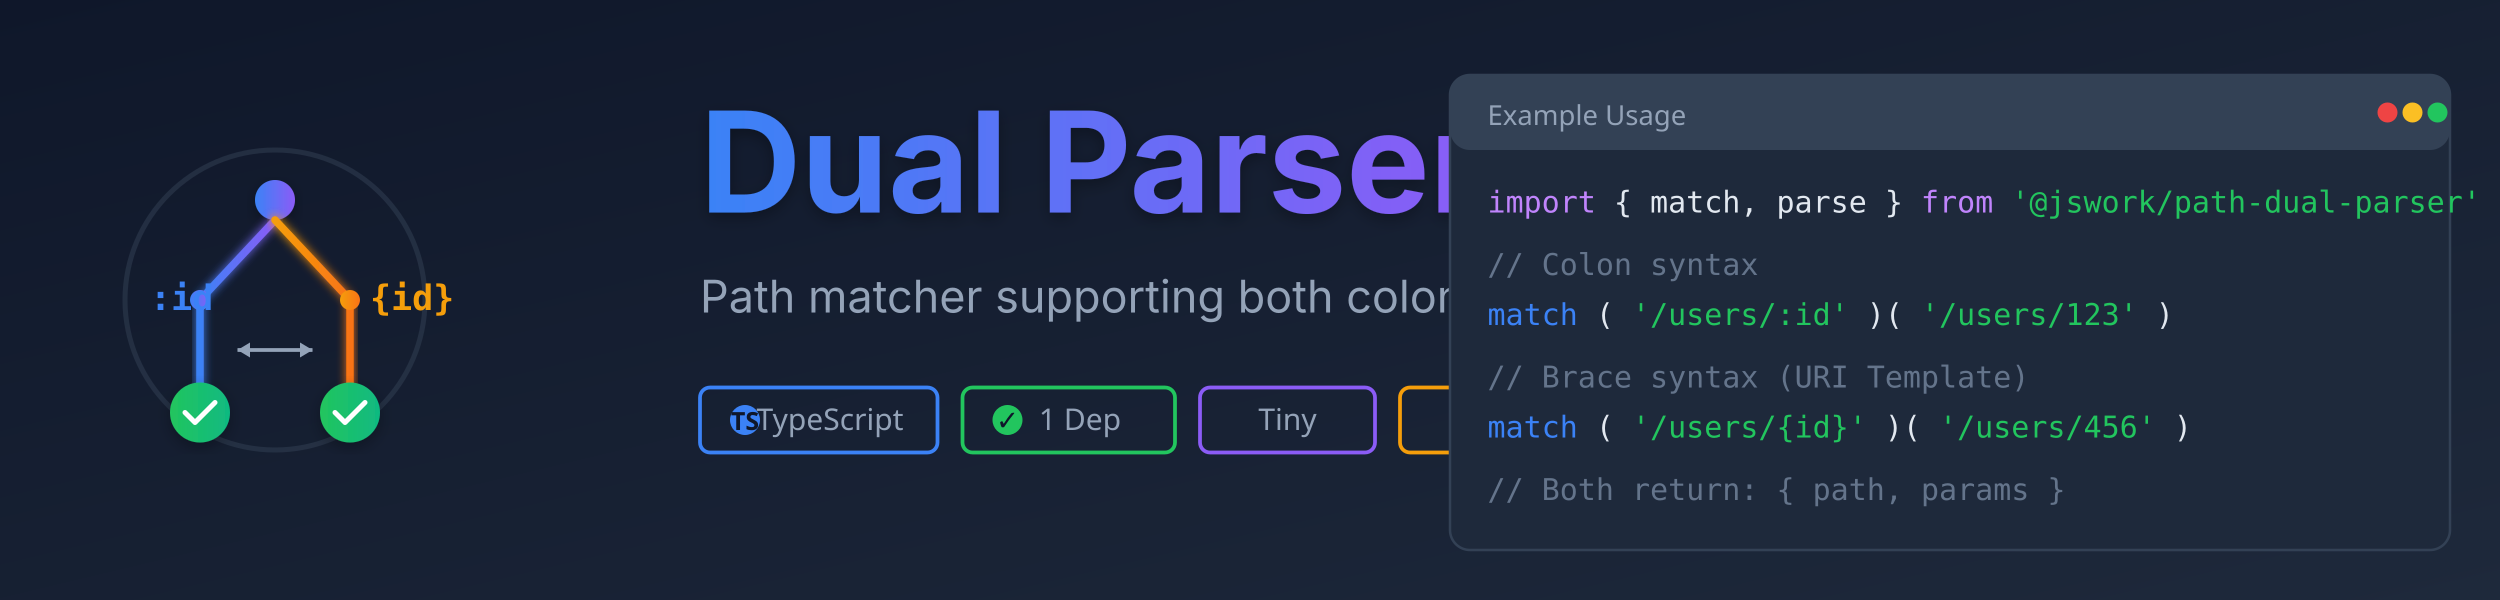
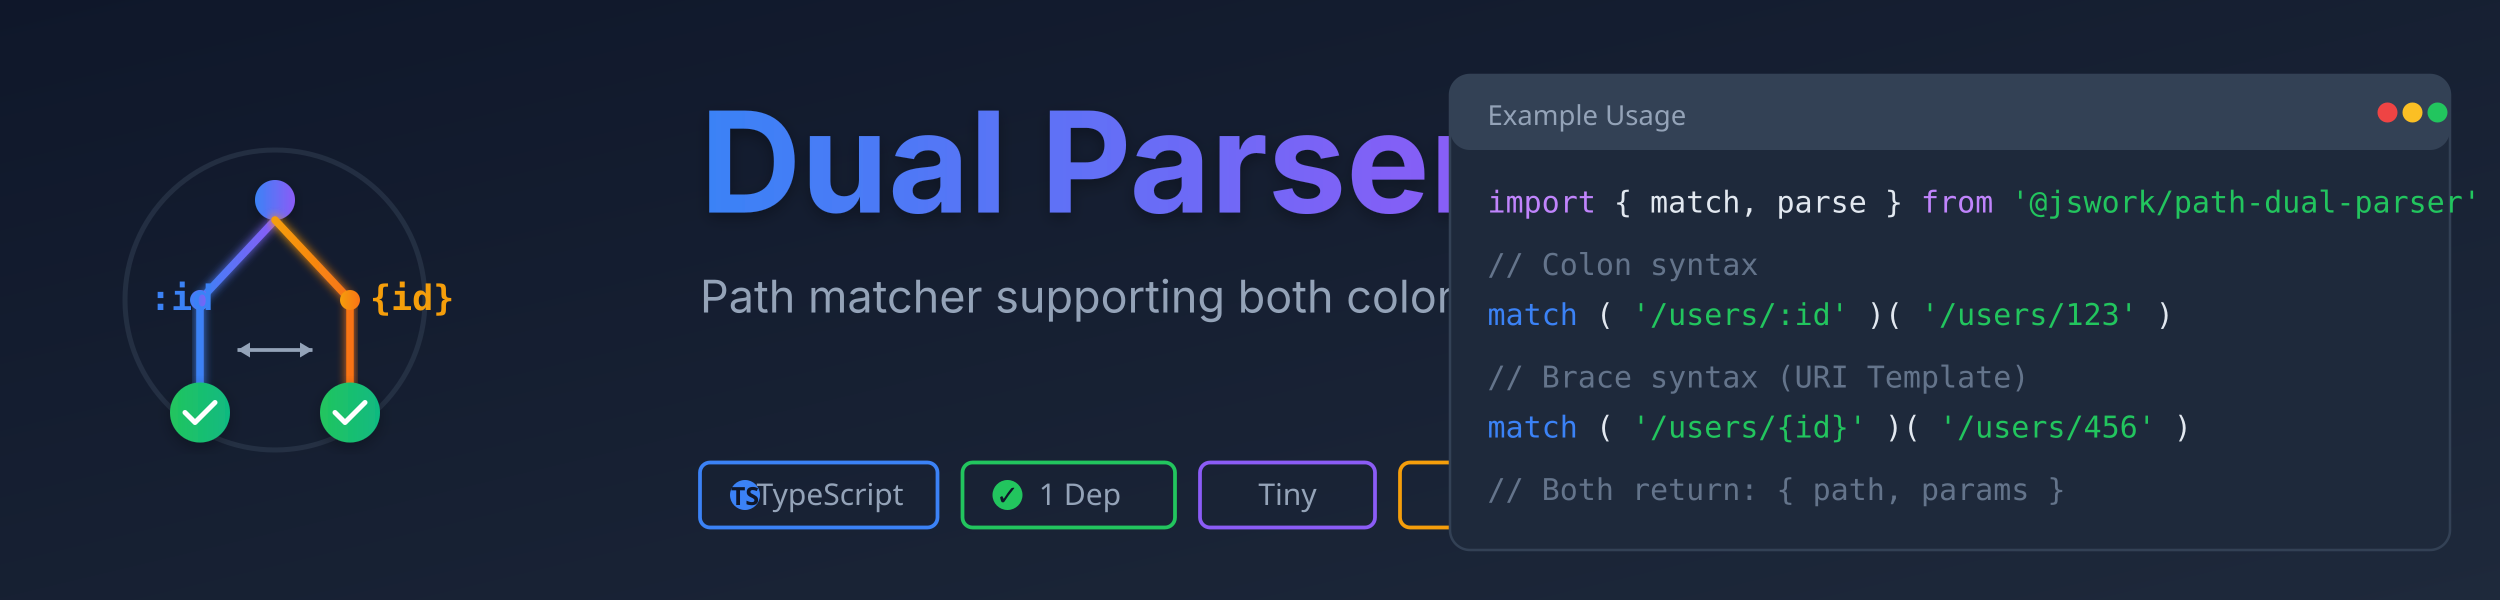
<svg xmlns="http://www.w3.org/2000/svg" width="1000" height="240" viewBox="0 0 1000 240">
  <defs>
    <linearGradient id="bgGrad" x1="0%" y1="0%" x2="100%" y2="100%">
      <stop offset="0%" style="stop-color:#0f172a" />
      <stop offset="100%" style="stop-color:#1e293b" />
    </linearGradient>
    <linearGradient id="primaryGrad" x1="0%" y1="0%" x2="100%" y2="0%">
      <stop offset="0%" style="stop-color:#3b82f6" />
      <stop offset="100%" style="stop-color:#8b5cf6" />
    </linearGradient>
    <linearGradient id="successGrad" x1="0%" y1="0%" x2="100%" y2="0%">
      <stop offset="0%" style="stop-color:#22c55e" />
      <stop offset="100%" style="stop-color:#10b981" />
    </linearGradient>
    <linearGradient id="braceGrad" x1="0%" y1="0%" x2="100%" y2="0%">
      <stop offset="0%" style="stop-color:#f59e0b" />
      <stop offset="100%" style="stop-color:#f97316" />
    </linearGradient>
    <filter id="shadow" x="-20%" y="-20%" width="140%" height="140%">
      <feDropShadow dx="0" dy="2" stdDeviation="3" flood-color="#000" flood-opacity="0.3" />
    </filter>
    <filter id="glow">
      <feGaussianBlur stdDeviation="2" result="coloredBlur" />
      <feMerge>
        <feMergeNode in="coloredBlur" />
        <feMergeNode in="SourceGraphic" />
      </feMerge>
    </filter>
  </defs>
  <rect width="1000" height="240" fill="url(#bgGrad)" />
  <g transform="translate(40, 50)">
    <circle cx="70" cy="70" r="60" fill="none" stroke="#334155" stroke-width="2" opacity="0.5" />
    <circle cx="70" cy="30" r="8" fill="url(#primaryGrad)" filter="url(#shadow)" />
    <path d="M 70 38 L 40 70 L 40 110" fill="none" stroke="url(#primaryGrad)" stroke-width="3" stroke-linecap="round" filter="url(#glow)" />
    <circle cx="40" cy="70" r="4" fill="url(#primaryGrad)" />
    <text x="20" y="74" font-family="monospace" font-size="14" fill="#3b82f6" font-weight="bold">:id</text>
    <path d="M 70 38 L 100 70 L 100 110" fill="none" stroke="url(#braceGrad)" stroke-width="3" stroke-linecap="round" filter="url(#glow)" />
    <circle cx="100" cy="70" r="4" fill="url(#braceGrad)" />
    <text x="108" y="74" font-family="monospace" font-size="14" fill="#f59e0b" font-weight="bold">{id}</text>
    <circle cx="40" cy="115" r="12" fill="url(#successGrad)" filter="url(#shadow)" />
    <path d="M 34 115 L 38 119 L 46 111" fill="none" stroke="#fff" stroke-width="2" stroke-linecap="round" stroke-linejoin="round" />
    <circle cx="100" cy="115" r="12" fill="url(#successGrad)" filter="url(#shadow)" />
    <path d="M 94 115 L 98 119 L 106 111" fill="none" stroke="#fff" stroke-width="2" stroke-linecap="round" stroke-linejoin="round" />
    <g transform="translate(55, 90)">
      <line x1="0" y1="0" x2="30" y2="0" stroke="#94a3b8" stroke-width="1.5" />
      <polygon points="0,0 5,-3 5,3" fill="#94a3b8" />
      <polygon points="30,0 25,-3 25,3" fill="#94a3b8" />
    </g>
  </g>
  <text x="280" y="85" font-family="system-ui, -apple-system, sans-serif" font-size="56" font-weight="700" fill="url(#primaryGrad)" filter="url(#shadow)">
    Dual Parser
  </text>
  <text x="280" y="125" font-family="system-ui, -apple-system, sans-serif" font-size="18" fill="#94a3b8">
    Path matcher supporting both colon and brace URI template syntax
  </text>
-   <g transform="translate(280, 155)">
+   <g transform="translate(280, 185)">
    <rect x="0" y="0" width="95" height="26" rx="4" fill="none" stroke="#3b82f6" stroke-width="1.5" />
    <circle cx="18" cy="13" r="6" fill="#3b82f6" />
    <text x="18" y="17" font-family="system-ui, sans-serif" font-size="10" font-weight="bold" fill="#0f172a" text-anchor="middle">TS</text>
    <text x="52" y="17" font-family="system-ui, sans-serif" font-size="12" fill="#94a3b8" text-anchor="middle">TypeScript</text>
    <rect x="105" y="0" width="85" height="26" rx="4" fill="none" stroke="#22c55e" stroke-width="1.5" />
    <circle cx="123" cy="13" r="6" fill="#22c55e" />
    <text x="123" y="17" font-family="system-ui, sans-serif" font-size="11" font-weight="bold" fill="#0f172a" text-anchor="middle">✓</text>
    <text x="152" y="17" font-family="system-ui, sans-serif" font-size="12" fill="#94a3b8" text-anchor="middle">1 Dep</text>
    <rect x="200" y="0" width="70" height="26" rx="4" fill="none" stroke="#8b5cf6" stroke-width="1.5" />
    <text x="235" y="17" font-family="system-ui, sans-serif" font-size="12" fill="#94a3b8" text-anchor="middle">Tiny</text>
    <rect x="280" y="0" width="110" height="26" rx="4" fill="none" stroke="#f59e0b" stroke-width="1.5" />
    <text x="335" y="17" font-family="system-ui, sans-serif" font-size="12" fill="#94a3b8" text-anchor="middle">Dual Syntax</text>
  </g>
  <g transform="translate(580, 30)">
    <rect x="0" y="0" width="400" height="190" rx="8" fill="#1e293b" stroke="#334155" stroke-width="1" />
    <rect x="0" y="0" width="400" height="30" rx="8" fill="#334155" />
    <text x="15" y="20" font-family="system-ui, sans-serif" font-size="11" fill="#94a3b8">Example Usage</text>
    <circle cx="375" cy="15" r="4" fill="#ef4444" />
    <circle cx="385" cy="15" r="4" fill="#fbbf24" />
    <circle cx="395" cy="15" r="4" fill="#22c55e" />
    <text font-family="'SF Mono', 'Monaco', 'Cascadia Code', monospace" font-size="12" fill="#e2e8f0">
      <tspan x="15" y="55" fill="#c084fc">import</tspan>
      <tspan fill="#e2e8f0"> { match, parse } </tspan>
      <tspan fill="#c084fc">from</tspan>
      <tspan fill="#22c55e"> '@jswork/path-dual-parser'</tspan>
      <tspan x="15" y="80" fill="#64748b">// Colon syntax</tspan>
      <tspan x="15" y="100" fill="#3b82f6">match</tspan>
      <tspan fill="#e2e8f0">(</tspan>
      <tspan fill="#22c55e">'/users/:id'</tspan>
      <tspan fill="#e2e8f0">)(</tspan>
      <tspan fill="#22c55e">'/users/123'</tspan>
      <tspan fill="#e2e8f0">)</tspan>
      <tspan x="15" y="125" fill="#64748b">// Brace syntax (URI Template)</tspan>
      <tspan x="15" y="145" fill="#3b82f6">match</tspan>
      <tspan fill="#e2e8f0">(</tspan>
      <tspan fill="#22c55e">'/users/{id}'</tspan>
      <tspan fill="#e2e8f0">)(</tspan>
      <tspan fill="#22c55e">'/users/456'</tspan>
      <tspan fill="#e2e8f0">)</tspan>
      <tspan x="15" y="170" fill="#64748b">// Both return: { path, params }</tspan>
    </text>
  </g>
</svg>
